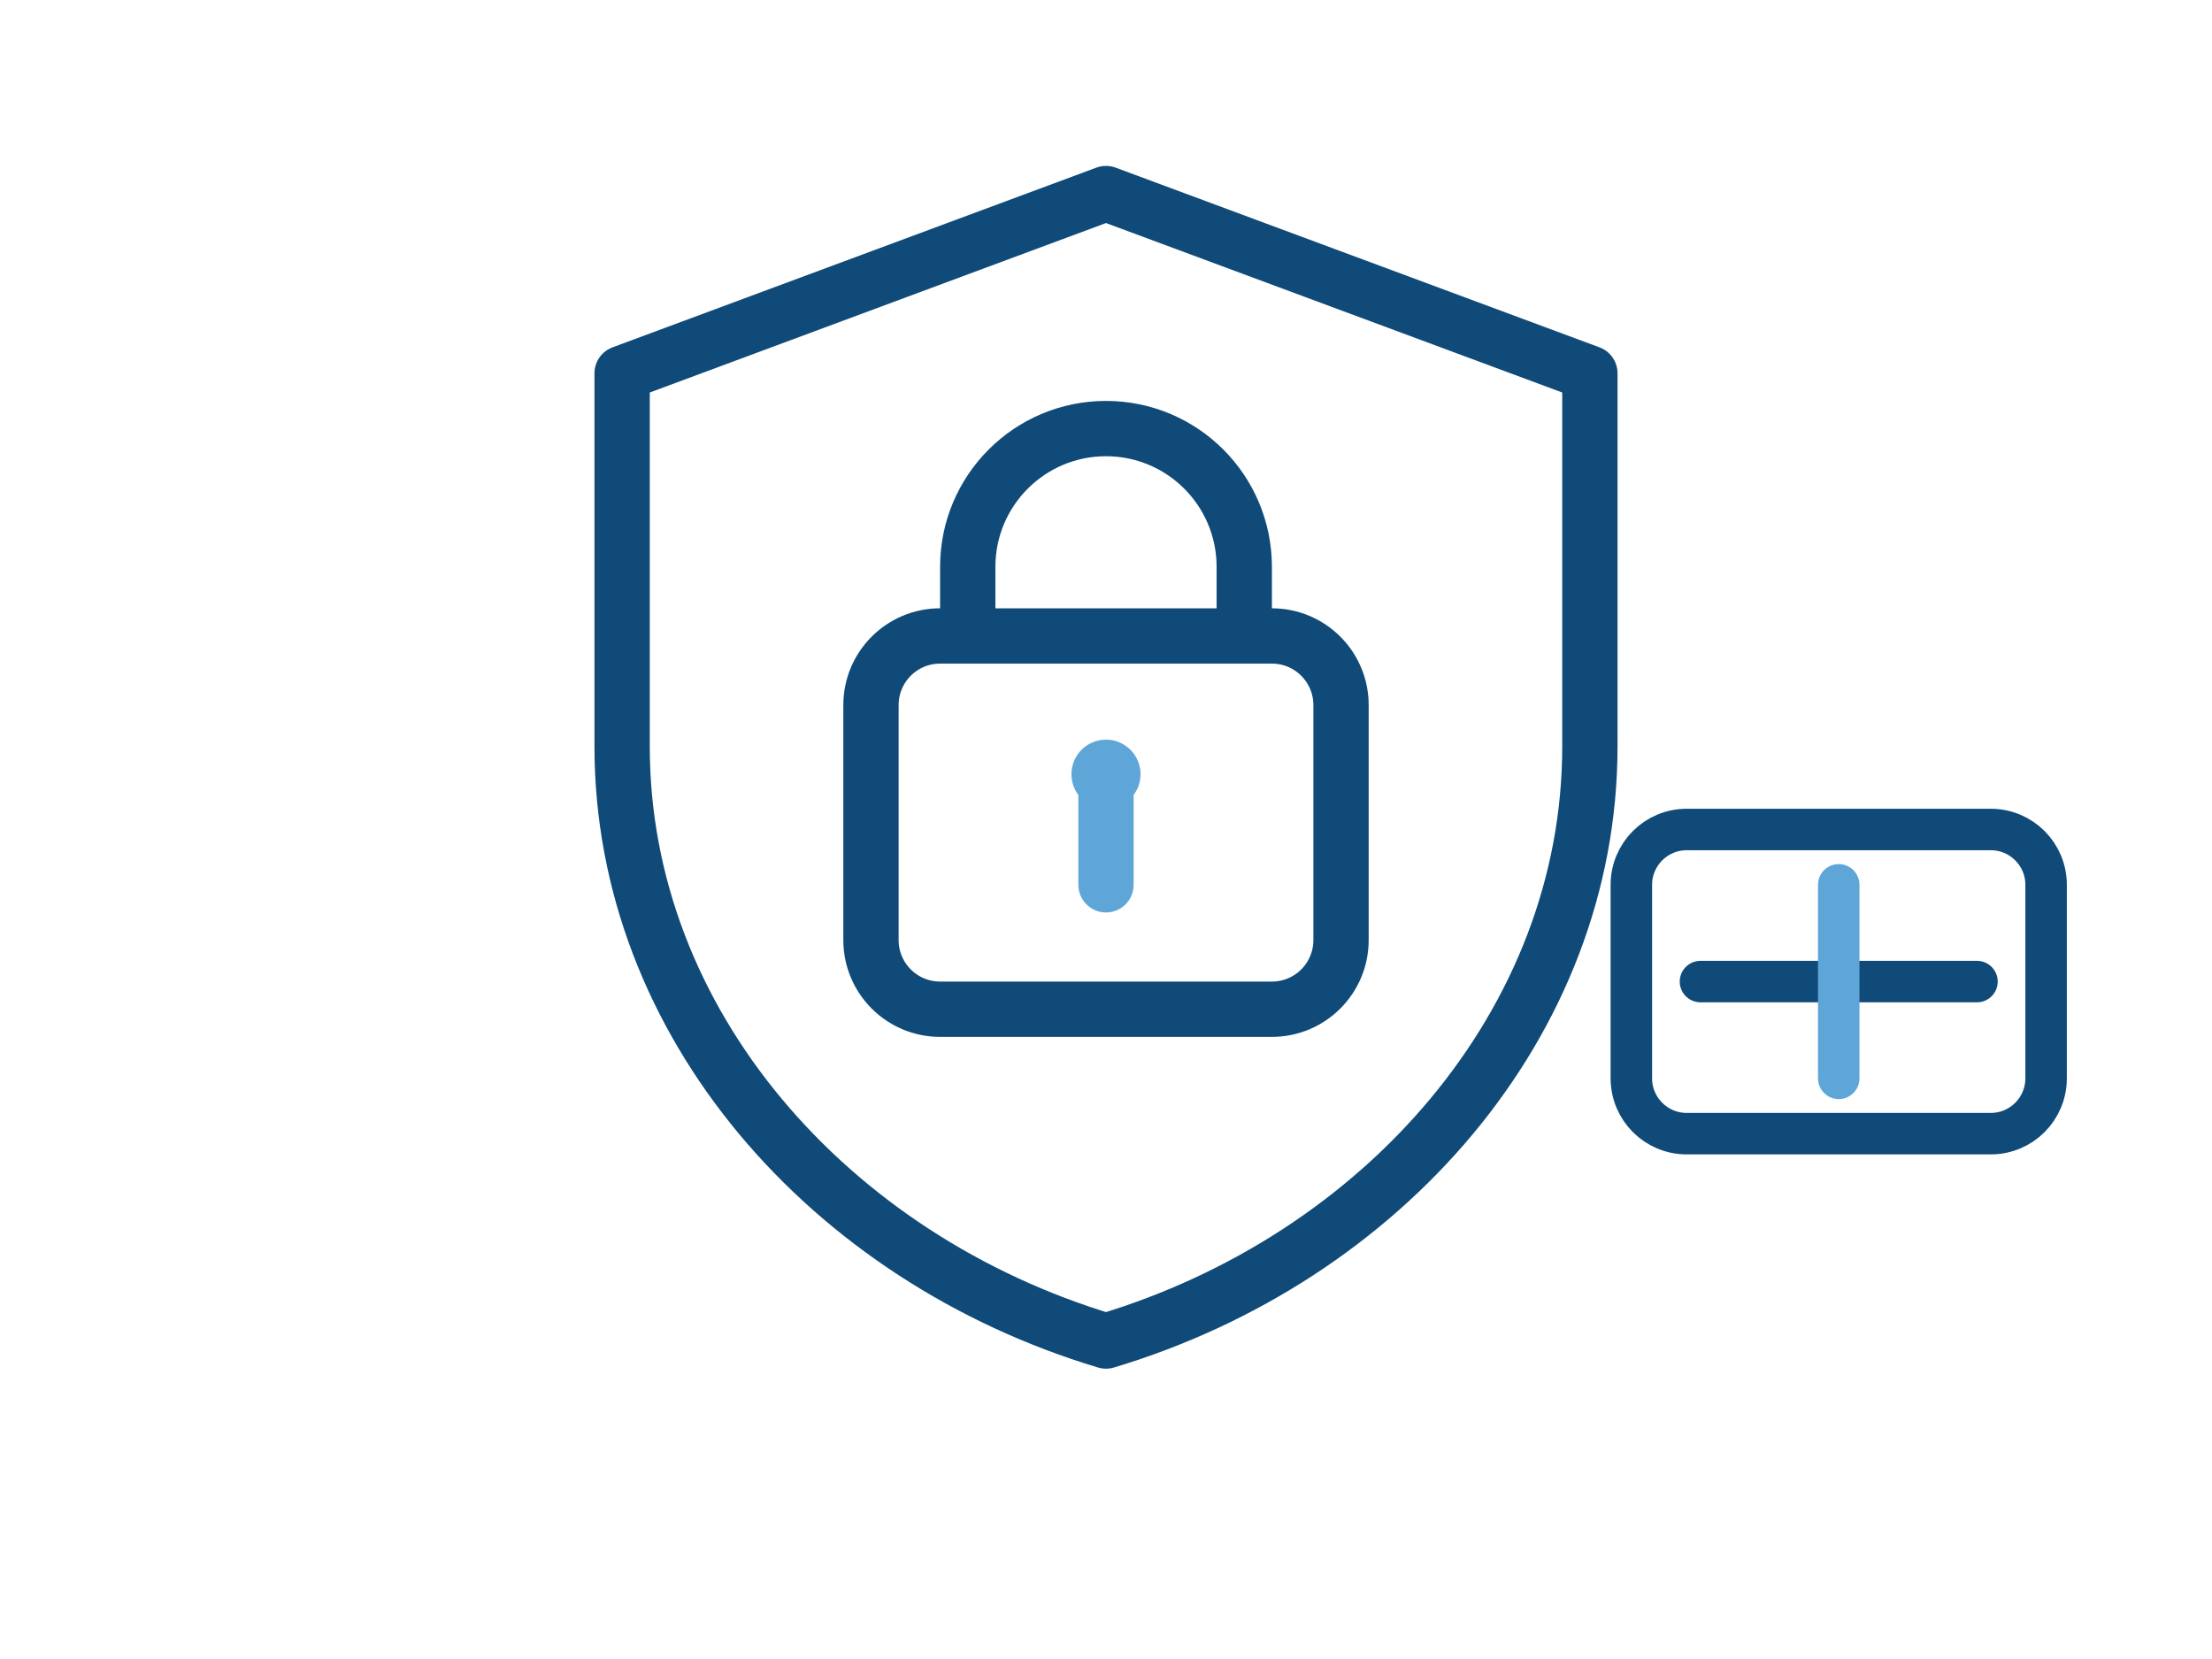
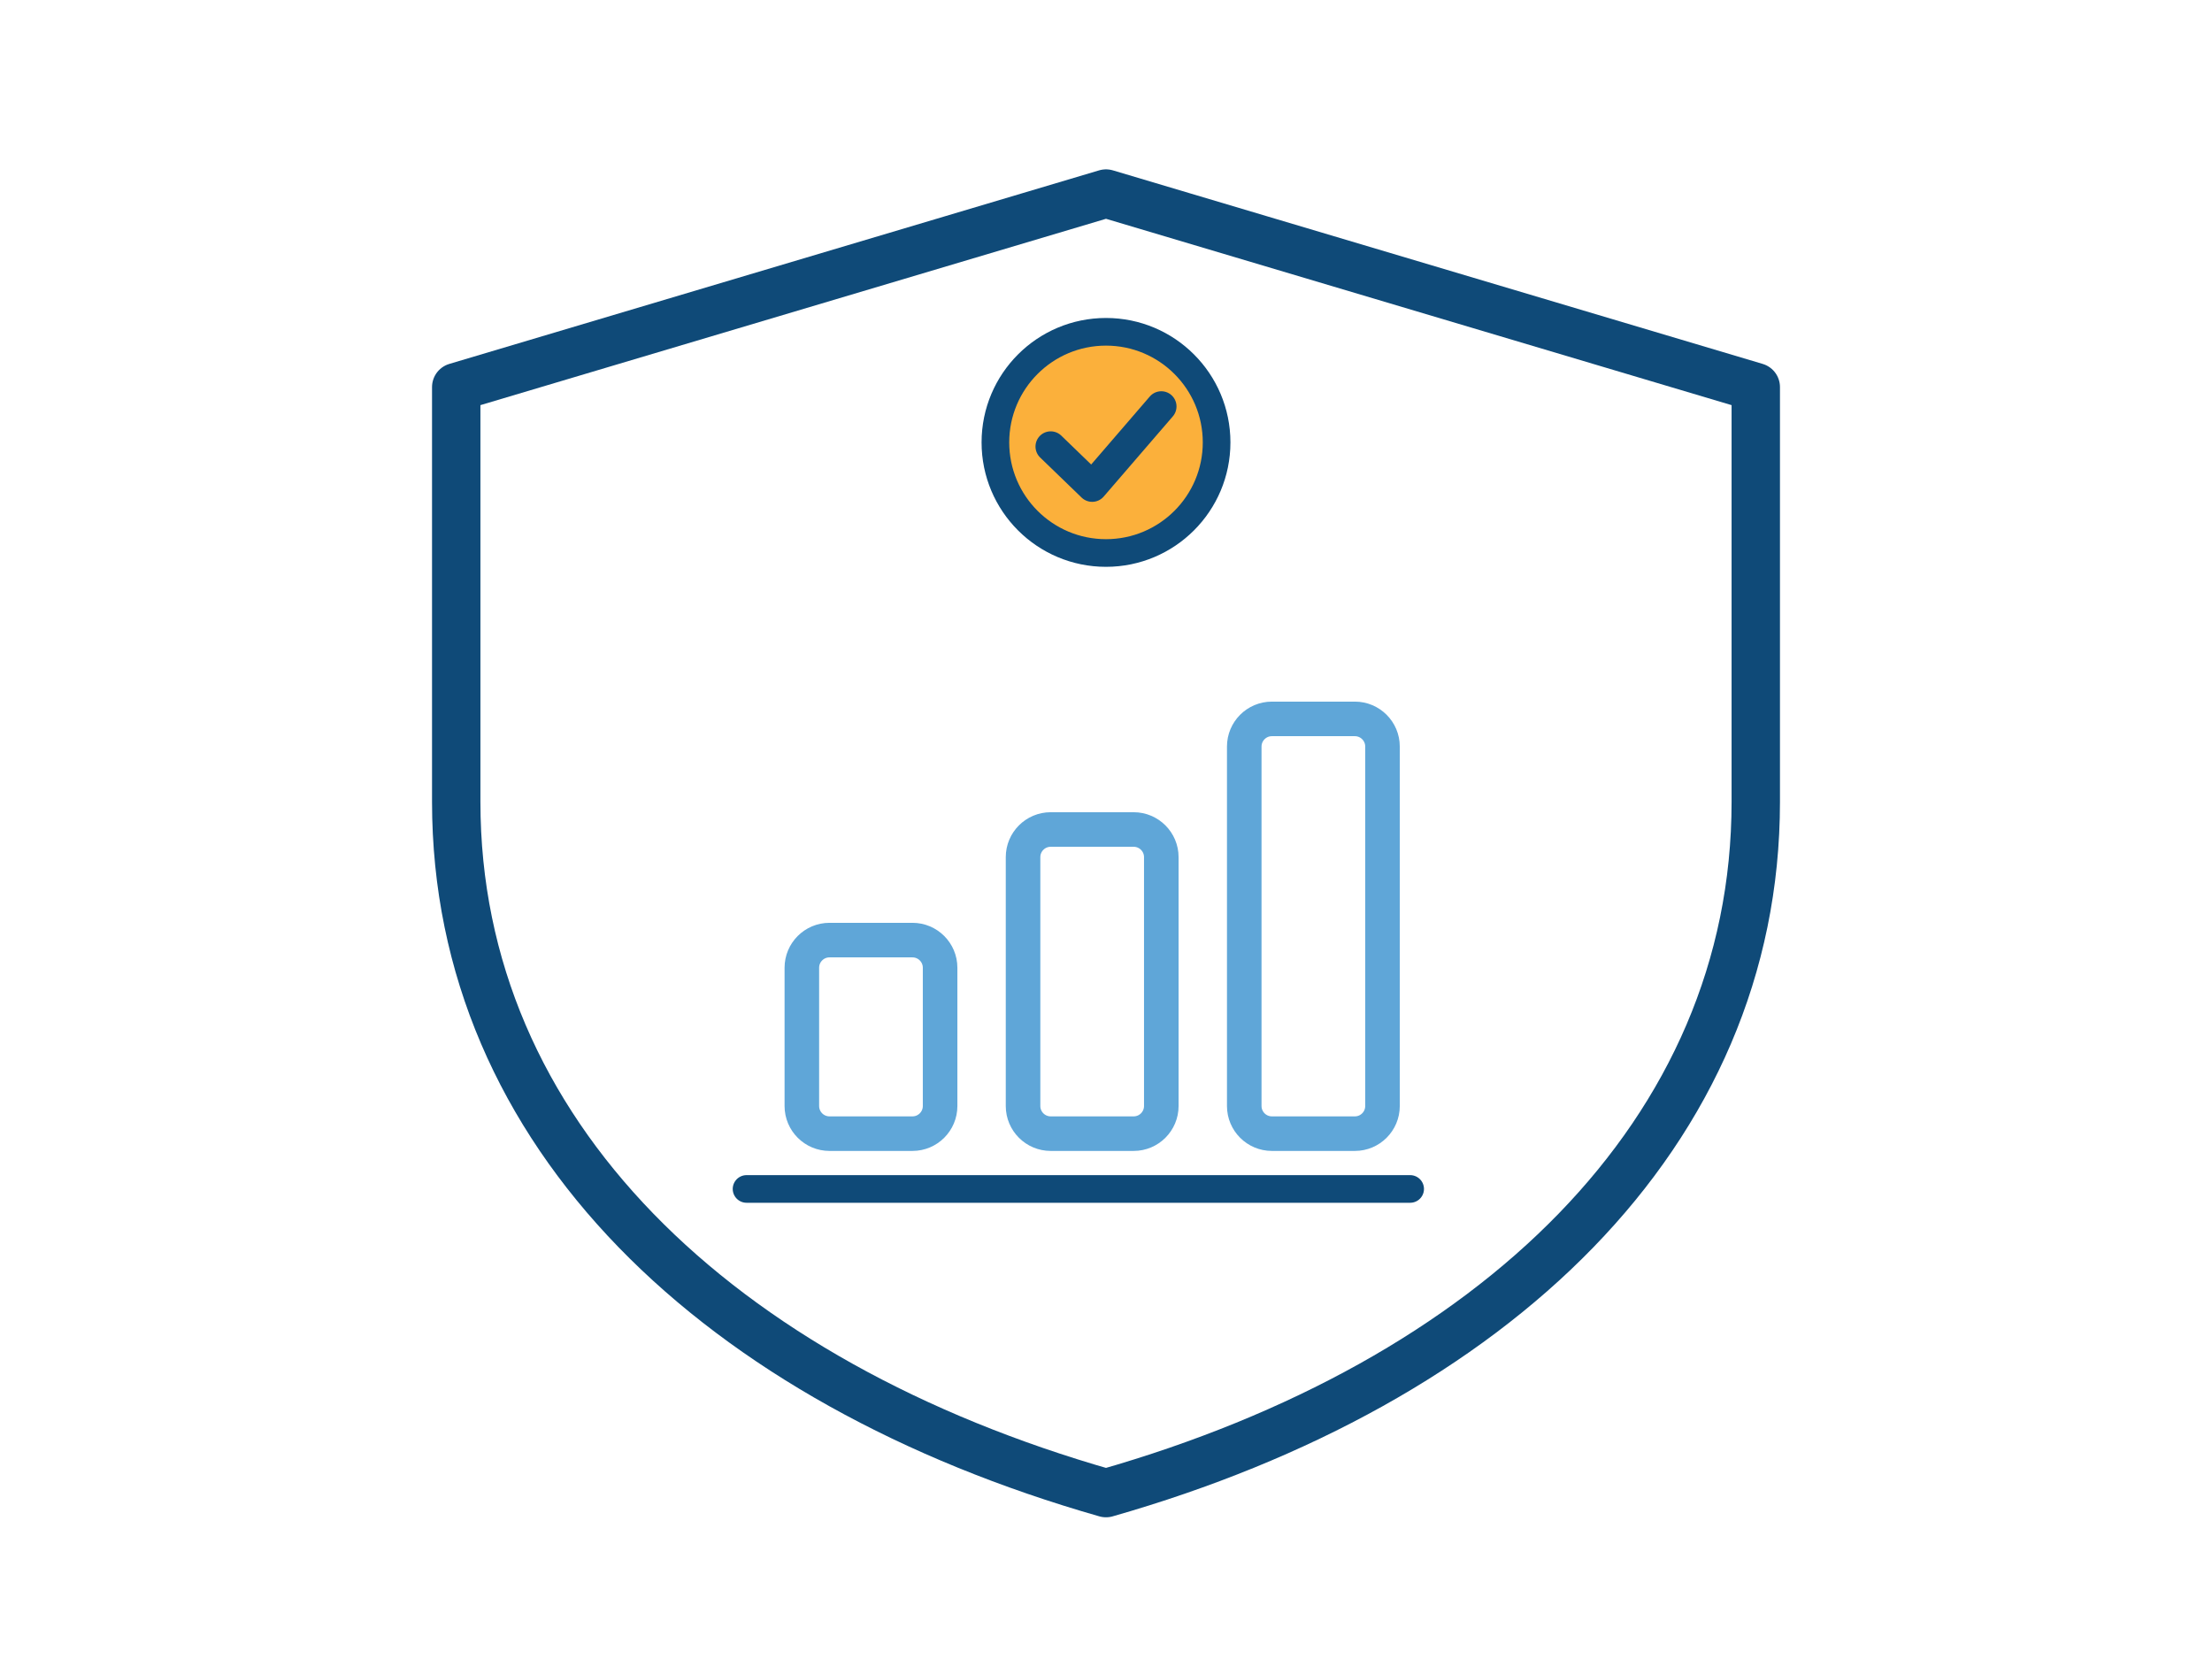
<svg xmlns="http://www.w3.org/2000/svg" width="160" height="120" viewBox="0 0 160 120" fill="none">
-   <path d="M80 14L115 27V54C115 74 100 91 80 97C60 91 45 74 45 54V27L80 14Z" stroke="#0F4A78" stroke-width="4" stroke-linejoin="round" />
-   <rect x="63" y="46" width="34" height="27" rx="5" stroke="#0F4A78" stroke-width="4" />
-   <path d="M70 46V41C70 35.477 74.477 31 80 31C85.523 31 90 35.477 90 41V46" stroke="#0F4A78" stroke-width="4" stroke-linecap="round" />
-   <path d="M80 56V64" stroke="#5FA6D8" stroke-width="4" stroke-linecap="round" />
-   <circle cx="80" cy="56" r="2.5" fill="#5FA6D8" />
-   <rect x="118" y="60" width="30" height="22" rx="4" stroke="#0F4A78" stroke-width="3" />
-   <path d="M123 71H143" stroke="#0F4A78" stroke-width="3" stroke-linecap="round" />
-   <path d="M133 64V78" stroke="#5FA6D8" stroke-width="3" stroke-linecap="round" />
+   <path d="M80 14L127 28L127 58C127 82 108 100 80 108C52 100 33 82 33 58L33 28Z" stroke="#0F4A78" stroke-width="3.5" stroke-linejoin="round" />
+   <circle cx="80" cy="32" r="8" fill="#fbb03b" stroke="#0F4A78" stroke-width="2" />
+   <path d="M76 32.3L79 35.2L84 29.4" stroke="#0F4A78" stroke-width="2.2" stroke-linecap="round" stroke-linejoin="round" />
+   <rect x="58" y="68" width="10" height="14" rx="2" stroke="#5FA6D8" stroke-width="2.5" />
+   <rect x="74" y="60" width="10" height="22" rx="2" stroke="#5FA6D8" stroke-width="2.5" />
+   <rect x="90" y="52" width="10" height="30" rx="2" stroke="#5FA6D8" stroke-width="2.5" />
+   <path d="M54 86L102 86" stroke="#0F4A78" stroke-width="2" stroke-linecap="round" />
</svg>
